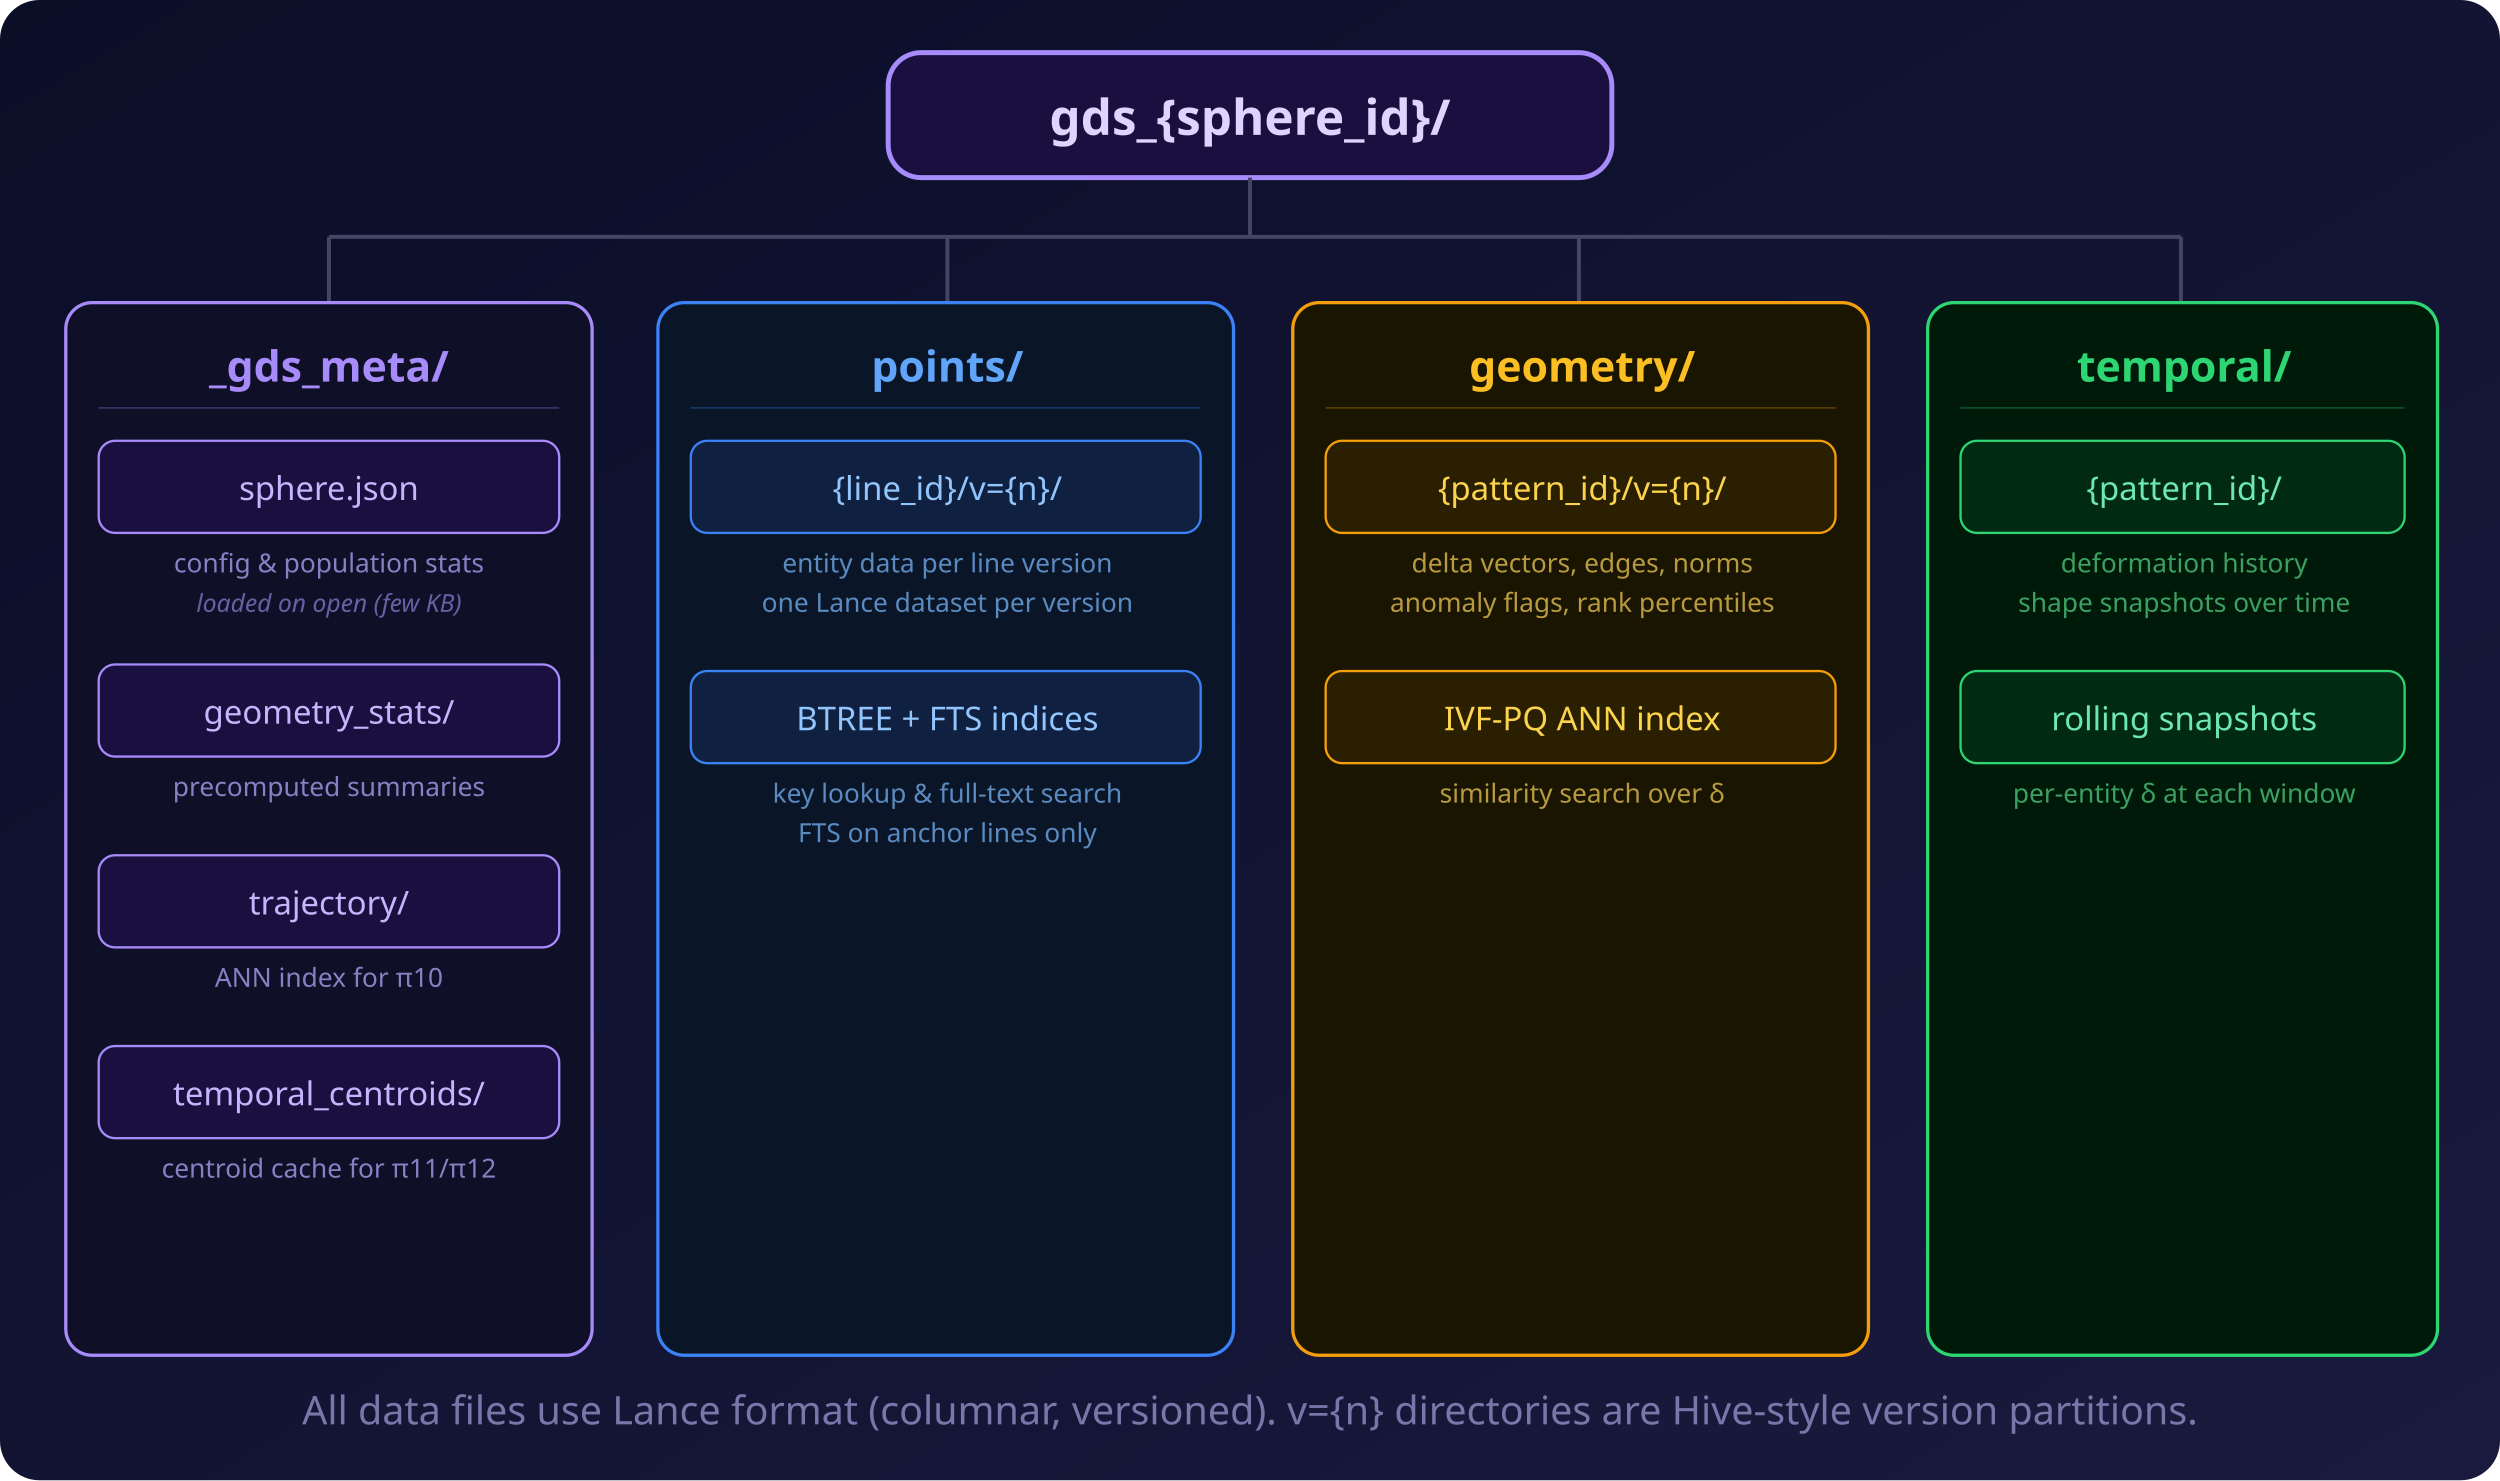
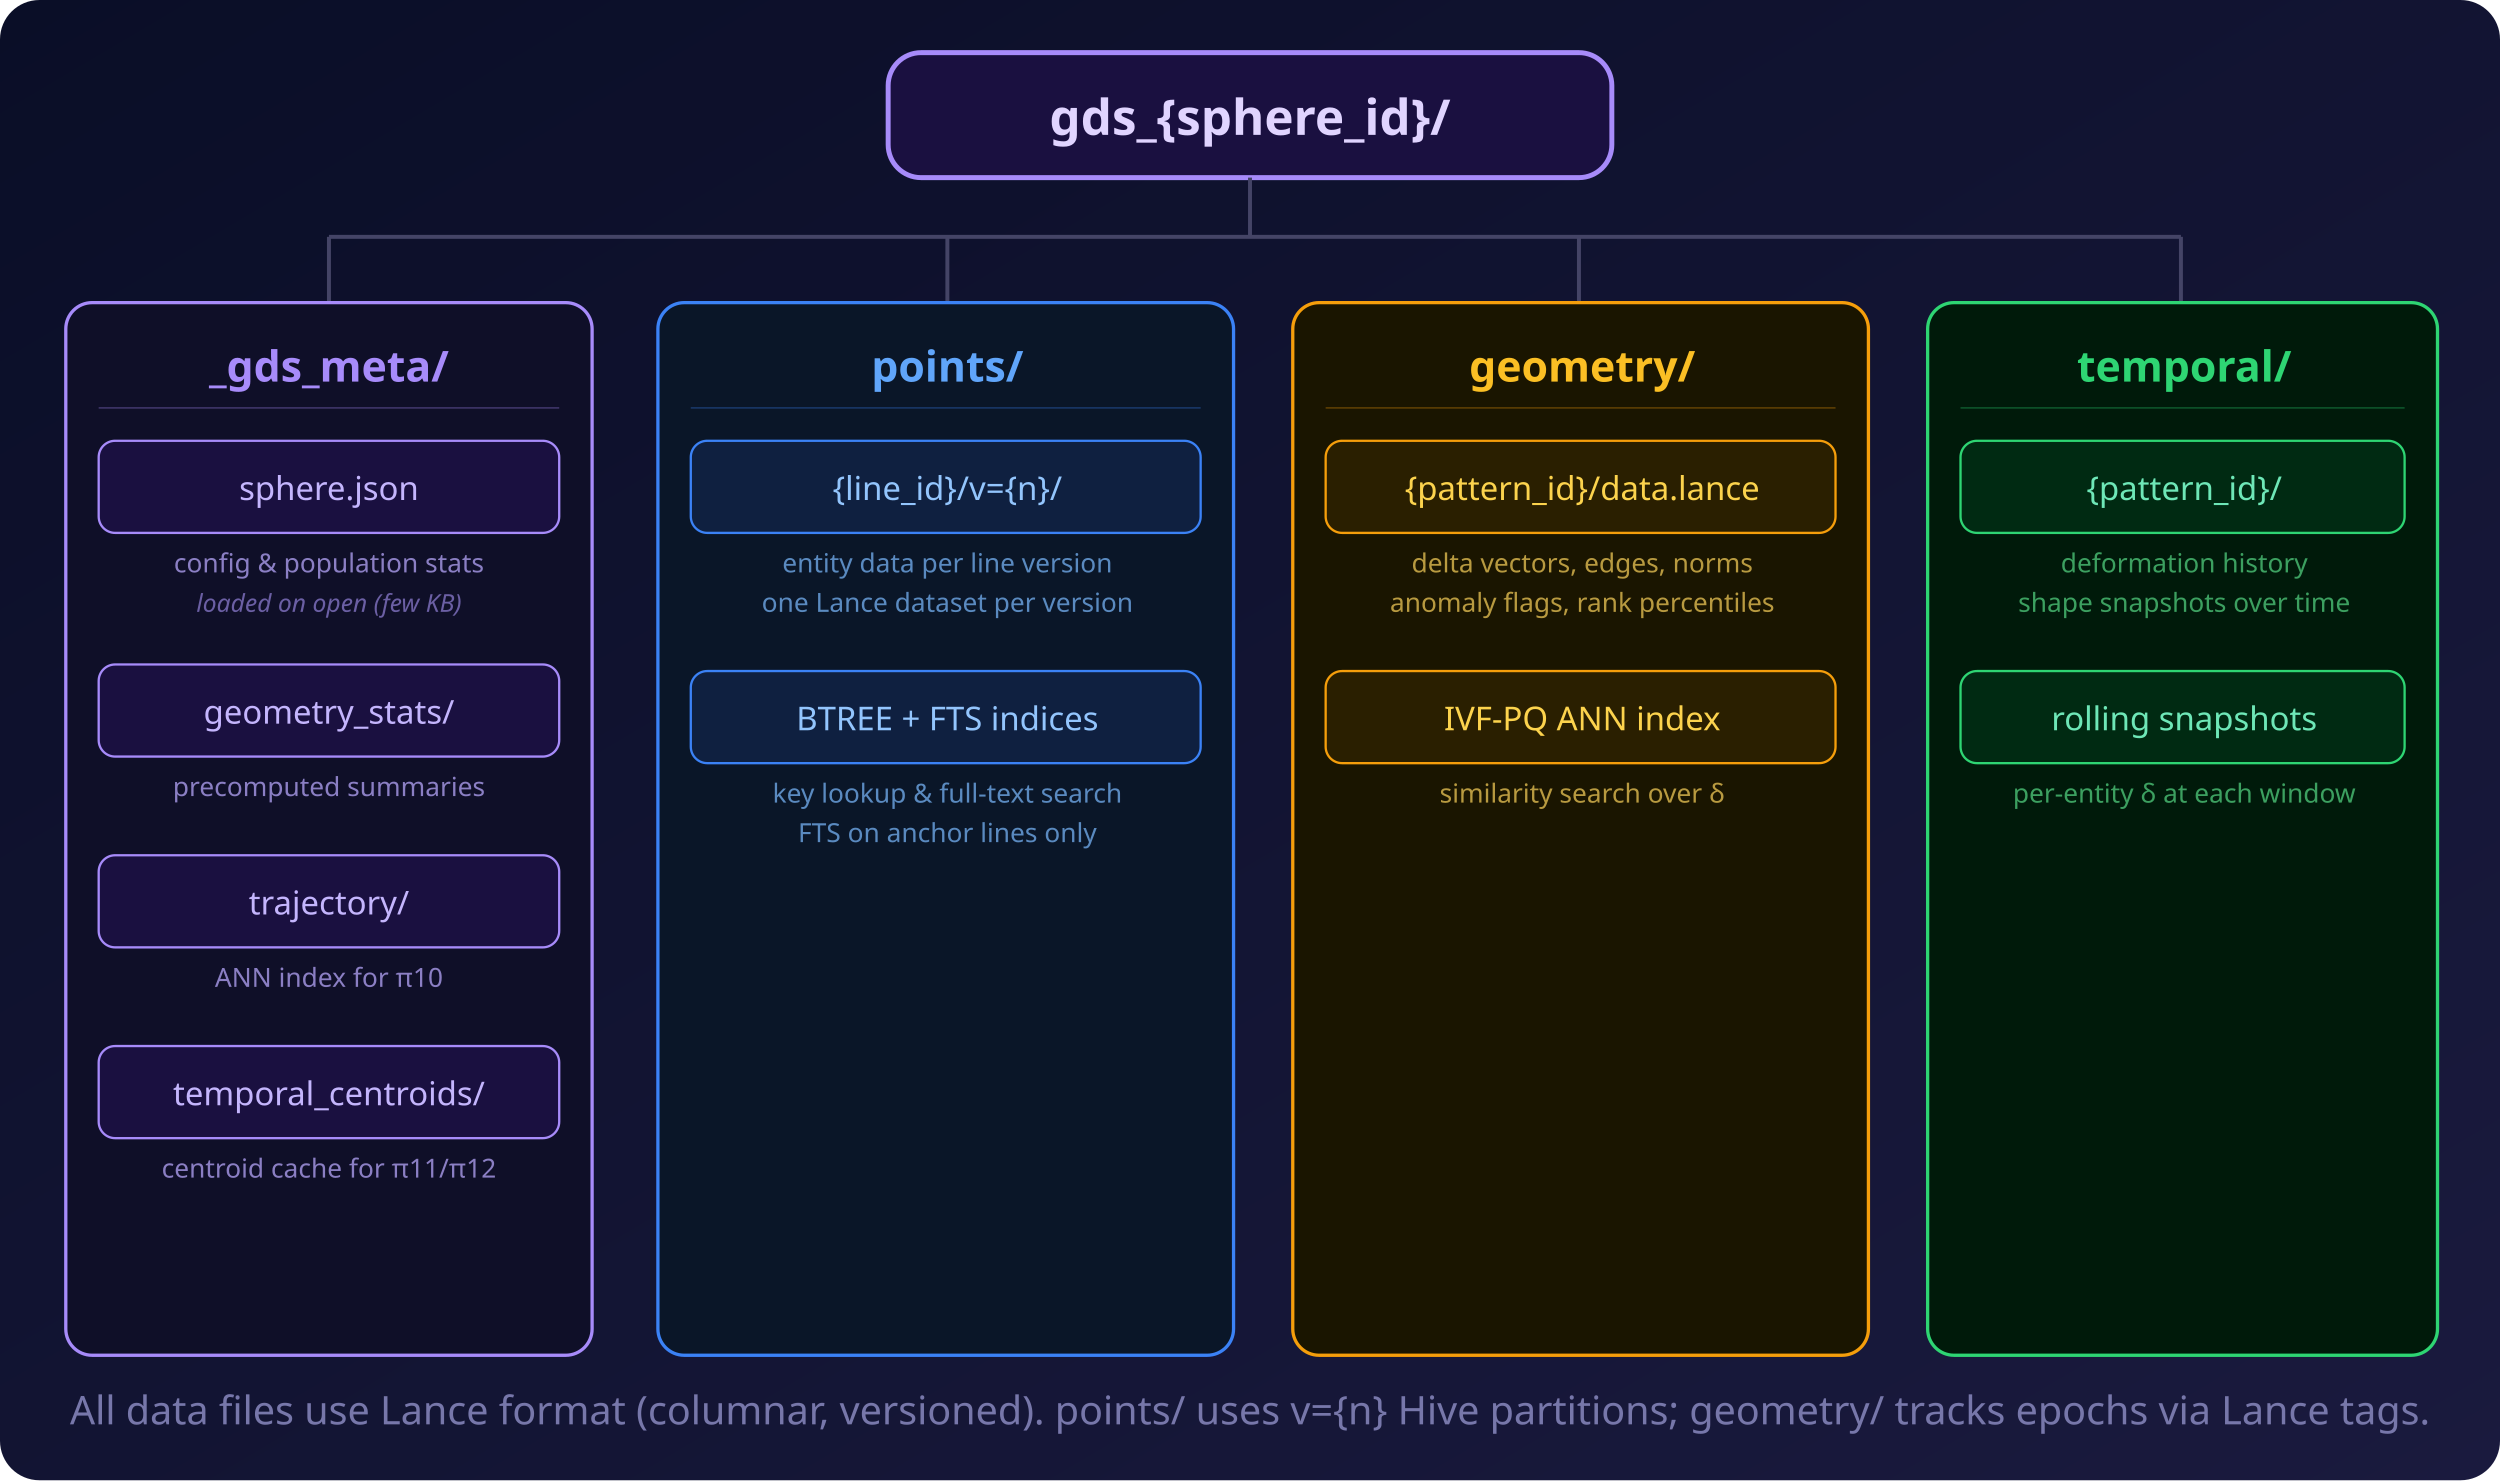
<svg xmlns="http://www.w3.org/2000/svg" viewBox="0 0 760 450" font-family="'Segoe UI', system-ui, -apple-system, sans-serif">
  <defs>
    <linearGradient id="bg" x1="0" y1="0" x2="1" y2="1">
      <stop offset="0%" stop-color="#0a0e27" />
      <stop offset="100%" stop-color="#1a1a3e" />
    </linearGradient>
  </defs>
  <rect width="760" height="450" fill="url(#bg)" rx="12" />
  <rect x="270" y="16" width="220" height="38" rx="10" fill="#1a1040" stroke="#a78bfa" stroke-width="1.5" />
  <text x="380" y="41" fill="#e0d4ff" font-size="15" font-weight="700" text-anchor="middle">gds_{sphere_id}/</text>
  <line x1="380" y1="54" x2="380" y2="72" stroke="#444466" stroke-width="1.2" />
  <line x1="100" y1="72" x2="663" y2="72" stroke="#444466" stroke-width="1.2" />
  <line x1="100" y1="72" x2="100" y2="92" stroke="#444466" stroke-width="1.2" />
  <line x1="288" y1="72" x2="288" y2="92" stroke="#444466" stroke-width="1.2" />
  <line x1="480" y1="72" x2="480" y2="92" stroke="#444466" stroke-width="1.2" />
  <line x1="663" y1="72" x2="663" y2="92" stroke="#444466" stroke-width="1.2" />
  <g transform="translate(20, 92)">
    <rect x="0" y="0" width="160" height="320" rx="8" fill="#0f0f28" stroke="#a78bfa" stroke-width="1" />
    <text x="80" y="24" fill="#a78bfa" font-size="13" font-weight="700" text-anchor="middle">_gds_meta/</text>
    <line x1="10" y1="32" x2="150" y2="32" stroke="#a78bfa" stroke-opacity="0.3" stroke-width="0.5" />
    <rect x="10" y="42" width="140" height="28" rx="5" fill="#1a1040" stroke="#a78bfa" stroke-width="0.7" />
    <text x="80" y="60" fill="#c4b5fd" font-size="10" text-anchor="middle">sphere.json</text>
    <text x="80" y="82" fill="#8b7fc4" font-size="8" text-anchor="middle">config &amp; population stats</text>
    <text x="80" y="94" fill="#6b5fa4" font-size="7.5" text-anchor="middle" font-style="italic">loaded on open (few KB)</text>
    <rect x="10" y="110" width="140" height="28" rx="5" fill="#1a1040" stroke="#a78bfa" stroke-width="0.7" />
    <text x="80" y="128" fill="#c4b5fd" font-size="10" text-anchor="middle">geometry_stats/</text>
    <text x="80" y="150" fill="#8b7fc4" font-size="8" text-anchor="middle">precomputed summaries</text>
    <rect x="10" y="168" width="140" height="28" rx="5" fill="#1a1040" stroke="#a78bfa" stroke-width="0.7" />
    <text x="80" y="186" fill="#c4b5fd" font-size="10" text-anchor="middle">trajectory/</text>
    <text x="80" y="208" fill="#8b7fc4" font-size="8" text-anchor="middle">ANN index for π10</text>
    <rect x="10" y="226" width="140" height="28" rx="5" fill="#1a1040" stroke="#a78bfa" stroke-width="0.7" />
    <text x="80" y="244" fill="#c4b5fd" font-size="10" text-anchor="middle">temporal_centroids/</text>
    <text x="80" y="266" fill="#8b7fc4" font-size="8" text-anchor="middle">centroid cache for π11/π12</text>
  </g>
  <g transform="translate(200, 92)">
    <rect x="0" y="0" width="175" height="320" rx="8" fill="#0a1628" stroke="#3b82f6" stroke-width="1" />
    <text x="88" y="24" fill="#60a5fa" font-size="13" font-weight="700" text-anchor="middle">points/</text>
    <line x1="10" y1="32" x2="165" y2="32" stroke="#3b82f6" stroke-opacity="0.3" stroke-width="0.5" />
    <rect x="10" y="42" width="155" height="28" rx="5" fill="#0f2040" stroke="#3b82f6" stroke-width="0.7" />
    <text x="88" y="60" fill="#93c5fd" font-size="10" text-anchor="middle">{line_id}/v={n}/</text>
    <text x="88" y="82" fill="#5a8ac0" font-size="8" text-anchor="middle">entity data per line version</text>
    <text x="88" y="94" fill="#5a8ac0" font-size="8" text-anchor="middle">one Lance dataset per version</text>
    <rect x="10" y="112" width="155" height="28" rx="5" fill="#0f2040" stroke="#3b82f6" stroke-width="0.7" />
    <text x="88" y="130" fill="#93c5fd" font-size="10" text-anchor="middle">BTREE + FTS indices</text>
    <text x="88" y="152" fill="#5a8ac0" font-size="8" text-anchor="middle">key lookup &amp; full-text search</text>
    <text x="88" y="164" fill="#5a8ac0" font-size="8" text-anchor="middle">FTS on anchor lines only</text>
  </g>
  <g transform="translate(393, 92)">
    <rect x="0" y="0" width="175" height="320" rx="8" fill="#1a1500" stroke="#f59e0b" stroke-width="1" />
    <text x="88" y="24" fill="#fbbf24" font-size="13" font-weight="700" text-anchor="middle">geometry/</text>
    <line x1="10" y1="32" x2="165" y2="32" stroke="#f59e0b" stroke-opacity="0.3" stroke-width="0.5" />
    <rect x="10" y="42" width="155" height="28" rx="5" fill="#2a1f00" stroke="#f59e0b" stroke-width="0.7" />
-     <text x="88" y="60" fill="#fcd34d" font-size="10" text-anchor="middle">{pattern_id}/v={n}/</text>
+     <text x="88" y="60" fill="#fcd34d" font-size="10" text-anchor="middle">{pattern_id}/data.lance</text>
    <text x="88" y="82" fill="#b89a40" font-size="8" text-anchor="middle">delta vectors, edges, norms</text>
    <text x="88" y="94" fill="#b89a40" font-size="8" text-anchor="middle">anomaly flags, rank percentiles</text>
    <rect x="10" y="112" width="155" height="28" rx="5" fill="#2a1f00" stroke="#f59e0b" stroke-width="0.7" />
    <text x="88" y="130" fill="#fcd34d" font-size="10" text-anchor="middle">IVF-PQ ANN index</text>
    <text x="88" y="152" fill="#b89a40" font-size="8" text-anchor="middle">similarity search over δ</text>
  </g>
  <g transform="translate(586, 92)">
    <rect x="0" y="0" width="155" height="320" rx="8" fill="#001a0a" stroke="#2ed573" stroke-width="1" />
    <text x="78" y="24" fill="#2ed573" font-size="13" font-weight="700" text-anchor="middle">temporal/</text>
    <line x1="10" y1="32" x2="145" y2="32" stroke="#2ed573" stroke-opacity="0.3" stroke-width="0.5" />
    <rect x="10" y="42" width="135" height="28" rx="5" fill="#002a12" stroke="#2ed573" stroke-width="0.7" />
    <text x="78" y="60" fill="#6ee7b7" font-size="10" text-anchor="middle">{pattern_id}/</text>
    <text x="78" y="82" fill="#3ca060" font-size="8" text-anchor="middle">deformation history</text>
    <text x="78" y="94" fill="#3ca060" font-size="8" text-anchor="middle">shape snapshots over time</text>
    <rect x="10" y="112" width="135" height="28" rx="5" fill="#002a12" stroke="#2ed573" stroke-width="0.7" />
    <text x="78" y="130" fill="#6ee7b7" font-size="10" text-anchor="middle">rolling snapshots</text>
    <text x="78" y="152" fill="#3ca060" font-size="8" text-anchor="middle">per-entity δ at each window</text>
  </g>
-   <text x="380" y="433" fill="#7777aa" font-size="12" text-anchor="middle">All data files use Lance format (columnar, versioned). v={n} directories are Hive-style version partitions.</text>
+   <text x="380" y="433" fill="#7777aa" font-size="12" text-anchor="middle">All data files use Lance format (columnar, versioned). points/ uses v={n} Hive partitions; geometry/ tracks epochs via Lance tags.</text>
</svg>
